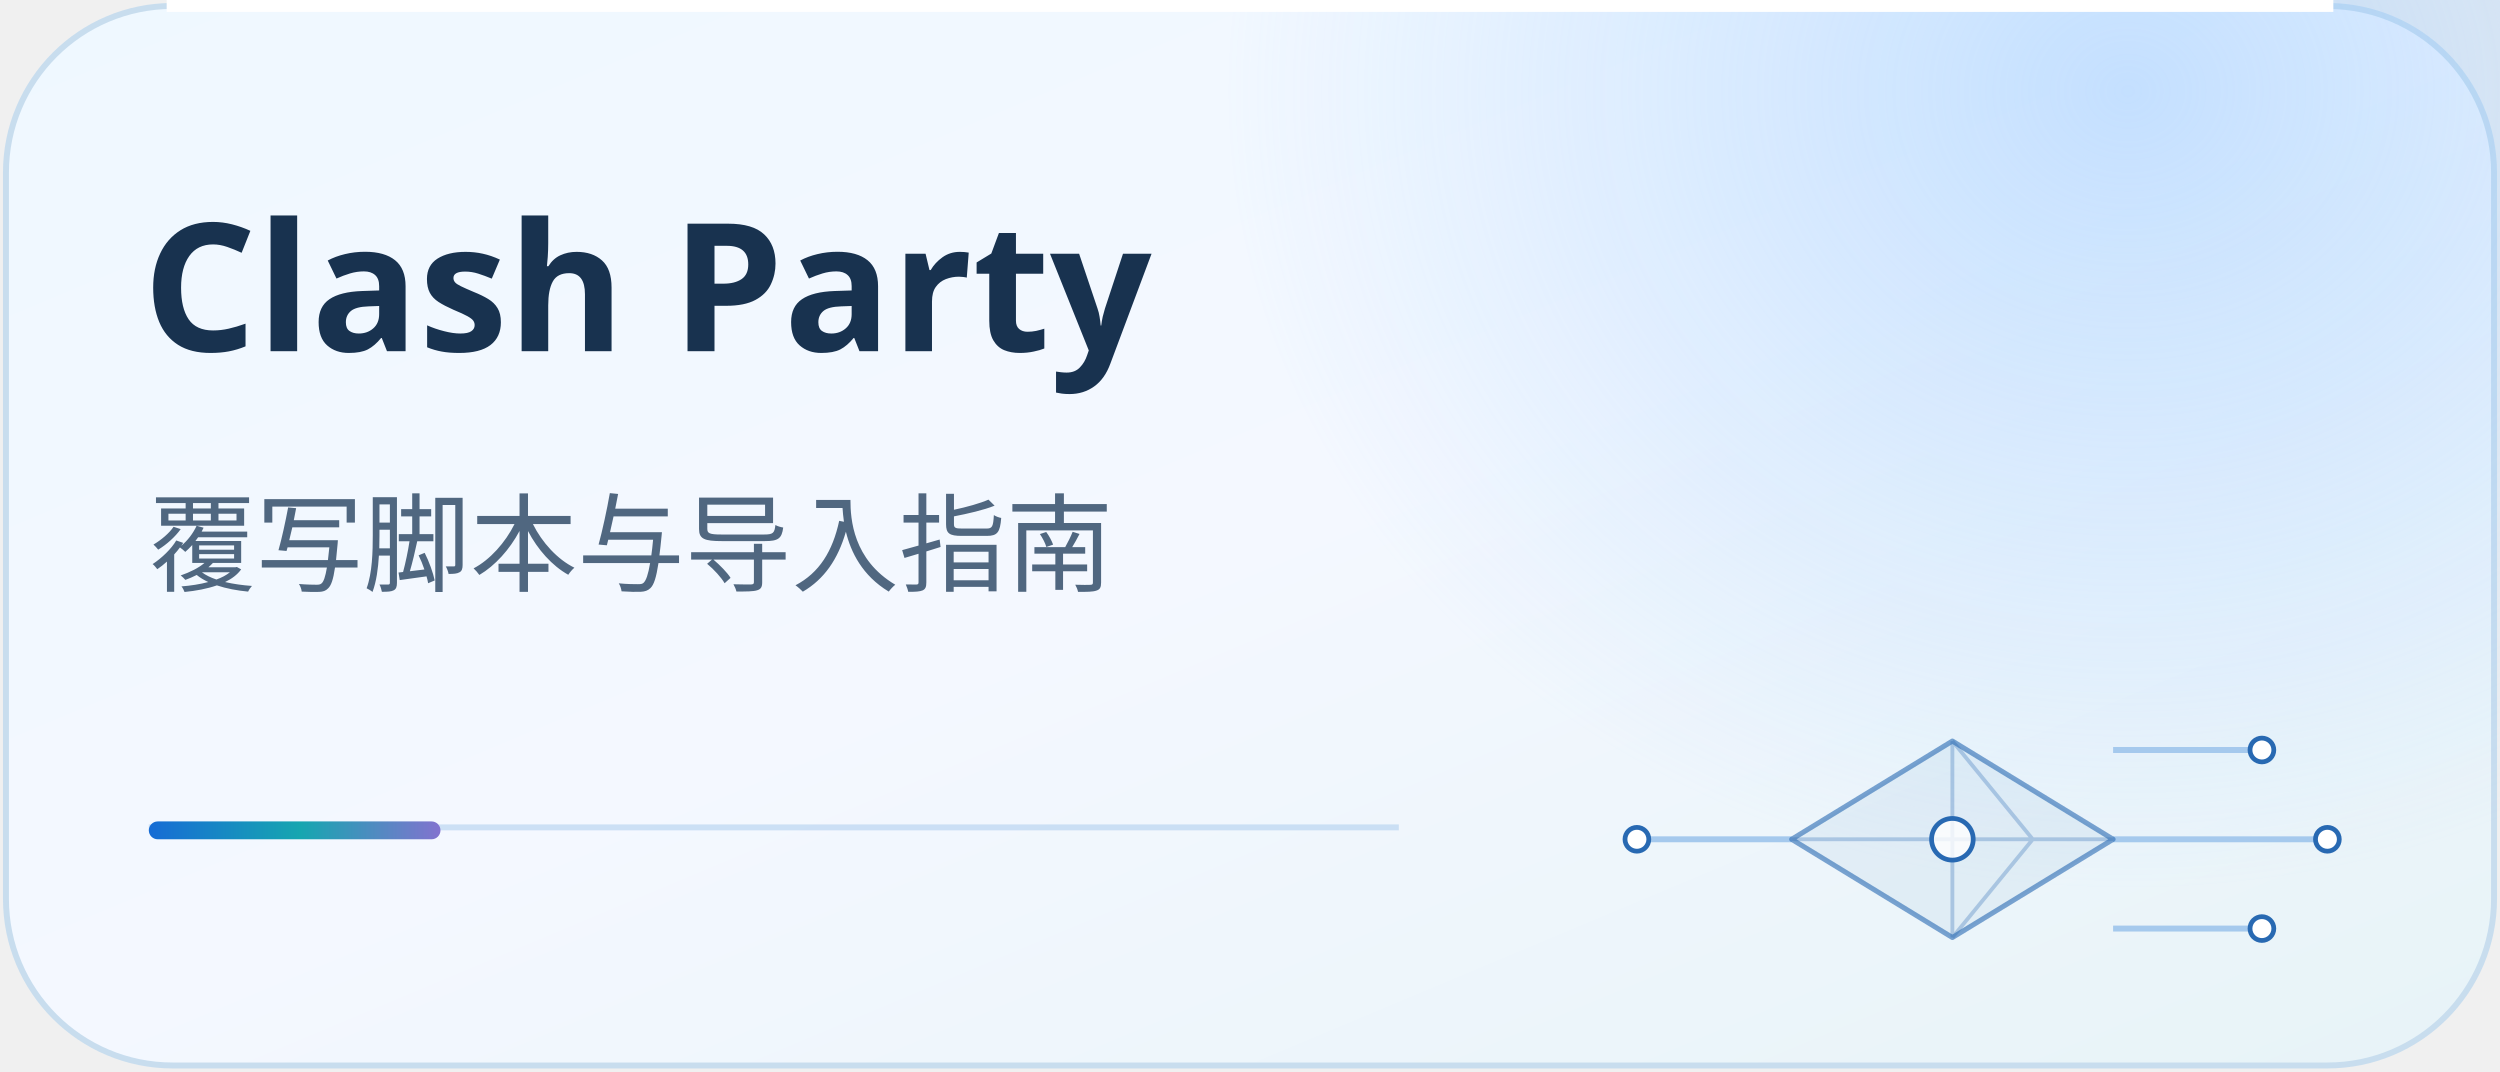
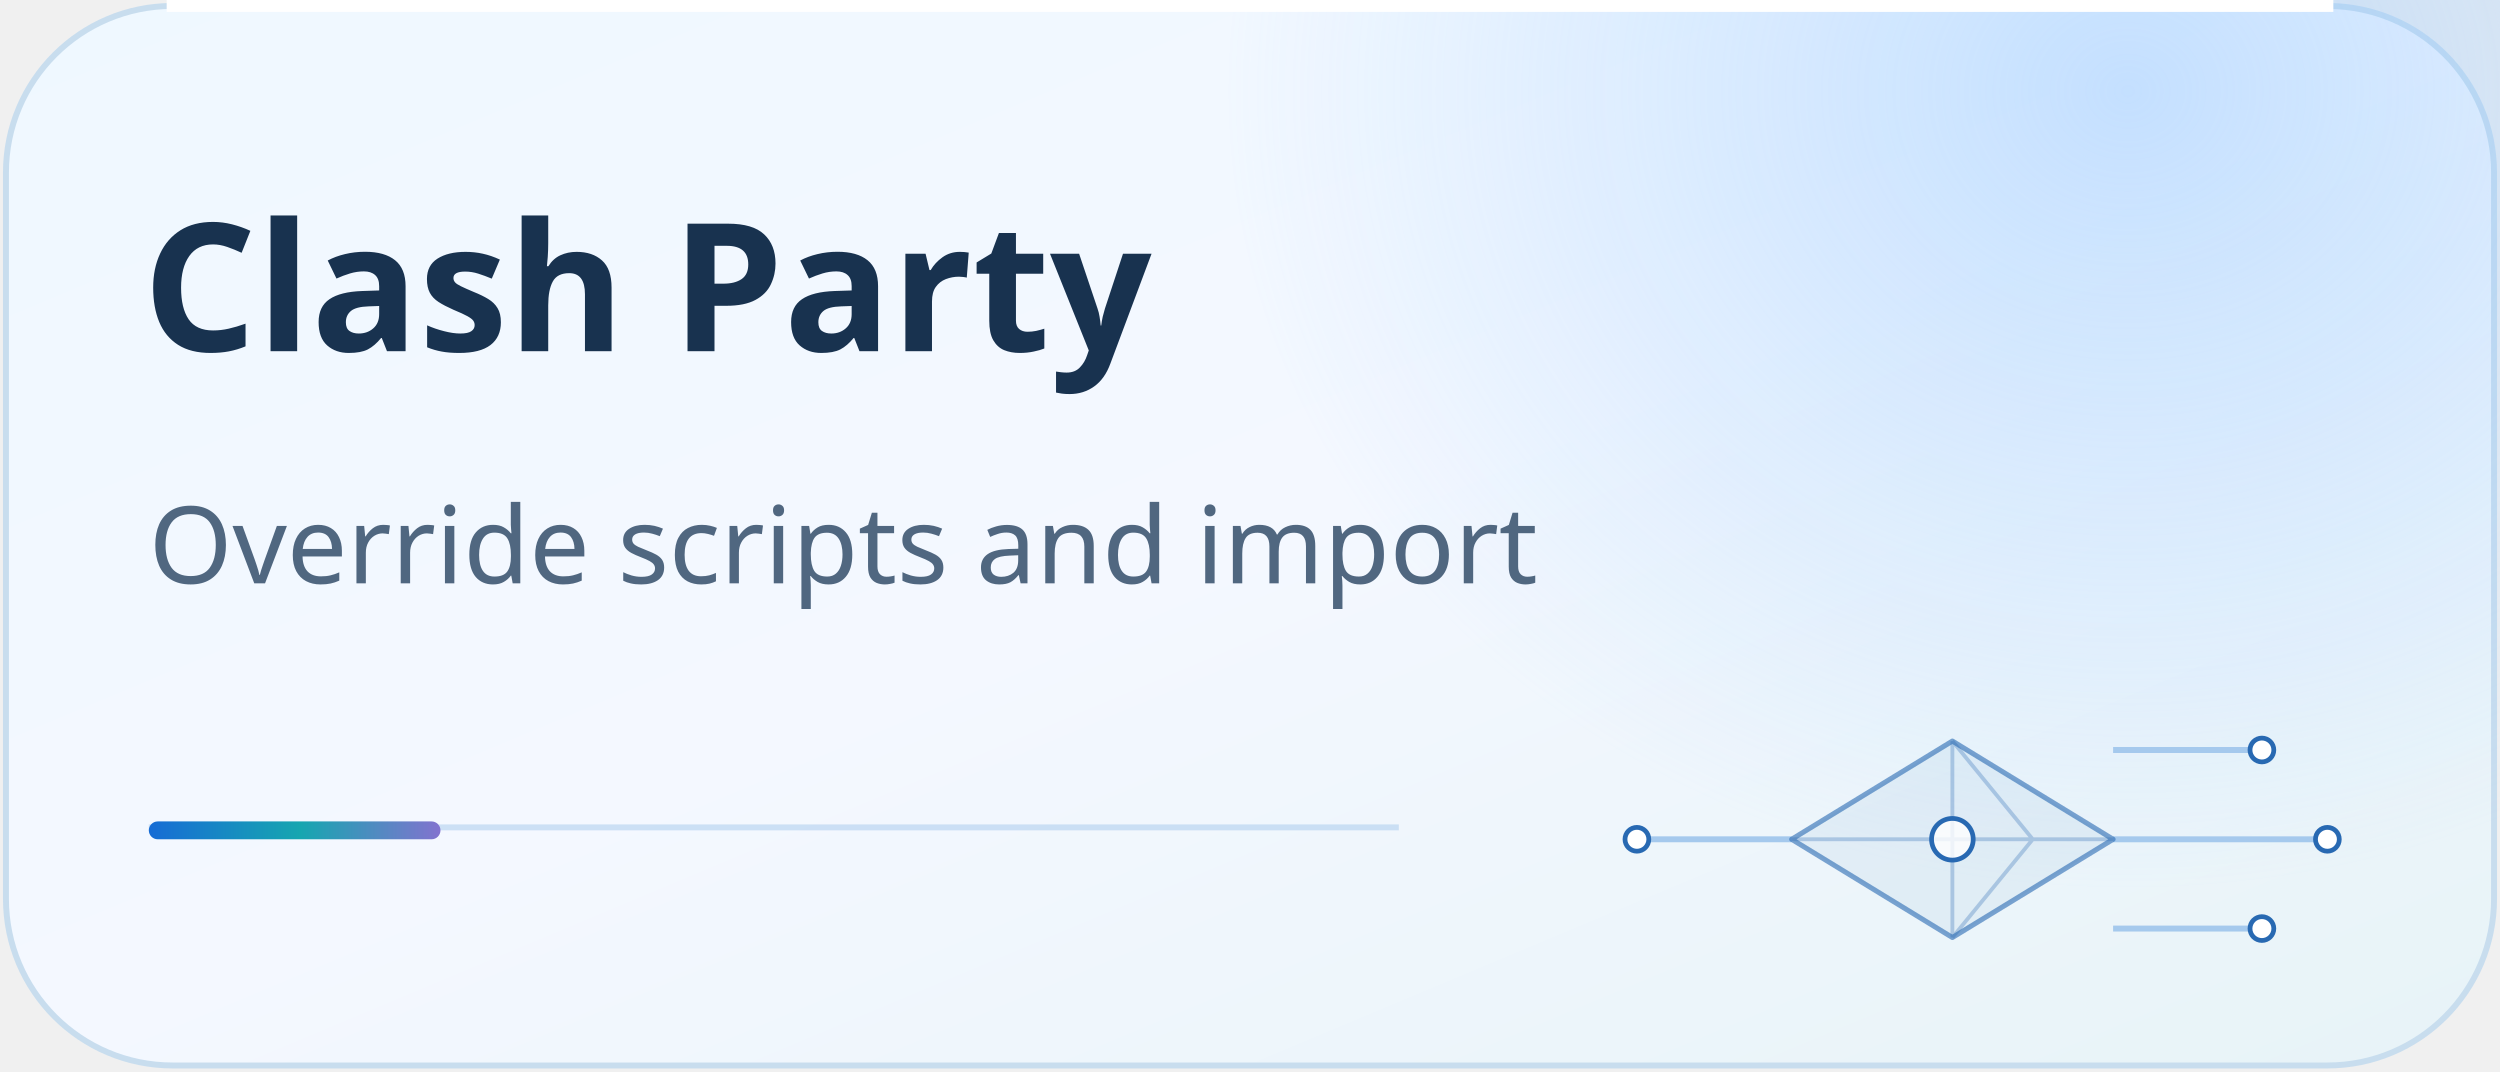
<svg xmlns="http://www.w3.org/2000/svg" width="420" height="180" viewBox="0 0 420 180" role="img" aria-labelledby="title desc">
  <defs>
    <linearGradient id="base" x1="0" y1="0" x2="1" y2="1">
      <stop stop-color="#eff8ff" />
      <stop offset=".5" stop-color="#f4f8ff" />
      <stop offset="1" stop-color="#e7f3f7" />
    </linearGradient>
    <linearGradient id="glass" x1="0" y1="0" x2=".85" y2="1">
      <stop stop-color="#ffffff" stop-opacity=".88" />
      <stop offset=".48" stop-color="#ffffff" stop-opacity=".25" />
      <stop offset="1" stop-color="#ffffff" stop-opacity=".57" />
    </linearGradient>
    <linearGradient id="ribbon" x1="0" x2="1">
      <stop stop-color="#166cd5" />
      <stop offset=".52" stop-color="#16a6b0" />
      <stop offset="1" stop-color="#8273cf" />
    </linearGradient>
    <radialGradient id="aura">
      <stop stop-color="#95c8ff" stop-opacity=".5" />
      <stop offset="1" stop-color="#95c8ff" stop-opacity="0" />
    </radialGradient>
    <filter id="shadow" x="-10%" y="-15%" width="120%" height="140%">
      <feDropShadow dx="0" dy="5" stdDeviation="7" flood-color="#51739b" flood-opacity=".09" />
    </filter>
    <marker id="arrow" viewBox="0 0 8 8" refX="7" refY="4" markerWidth="7" markerHeight="7" orient="auto-start-reverse">
      <path d="M1 1L7 4L1 7" fill="none" stroke="#6384ac" stroke-width="1.5" stroke-linecap="round" stroke-linejoin="round" />
    </marker>
  </defs>
  <g font-family="'Segoe UI','PingFang SC','Microsoft YaHei',sans-serif">
    <rect x="1" y="1" width="418" height="178" rx="28" fill="url(#base)" stroke="#c8ddee" />
    <ellipse cx="357" cy="15" rx="151.2" ry="135" fill="url(#aura)" />
    <path d="M28 1H392" stroke="#ffffff" stroke-width="2" />
    <text x="24" y="59" font-size="30" font-weight="650" fill="#18324f">Clash Party</text>
-     <text x="25" y="98" font-size="18" font-weight="400" fill="#506780">覆写脚本与导入指南</text>
+     <text x="25" y="98" font-size="18" font-weight="400" fill="#506780">Override scripts and import</text>
    <path d="M25 139H235" stroke="#a5c9ed" stroke-opacity=".5" />
    <rect x="25" y="138" width="49" height="3" rx="1.5" fill="url(#ribbon)" />
    <g transform="translate(275 116) scale(0.5)" fill="none" stroke-linejoin="round">
      <path d="M0 50H52M160 20H210M160 50H232M160 80H210" stroke="#a5c9ed" stroke-width="2" />
      <path d="M52 50L106 17L160 50L106 83Z" fill="#2869b2" fill-opacity=".06" stroke="#2869b2" stroke-opacity=".6" stroke-width="1.7" />
      <path d="M106 17V83M52 50H160M106 17L133 50L106 83" stroke="#2869b2" stroke-opacity=".3" stroke-width="1.3" />
      <circle cx="106" cy="50" r="7" fill="#ffffff" fill-opacity=".8" stroke="#2869b2" stroke-width="1.6" />
      <g fill="#ffffff" stroke="#2869b2" stroke-width="1.6">
        <circle cx="0" cy="50" r="4" />
        <circle cx="210" cy="20" r="4" />
        <circle cx="232" cy="50" r="4" />
        <circle cx="210" cy="80" r="4" />
      </g>
    </g>
  </g>
</svg>
